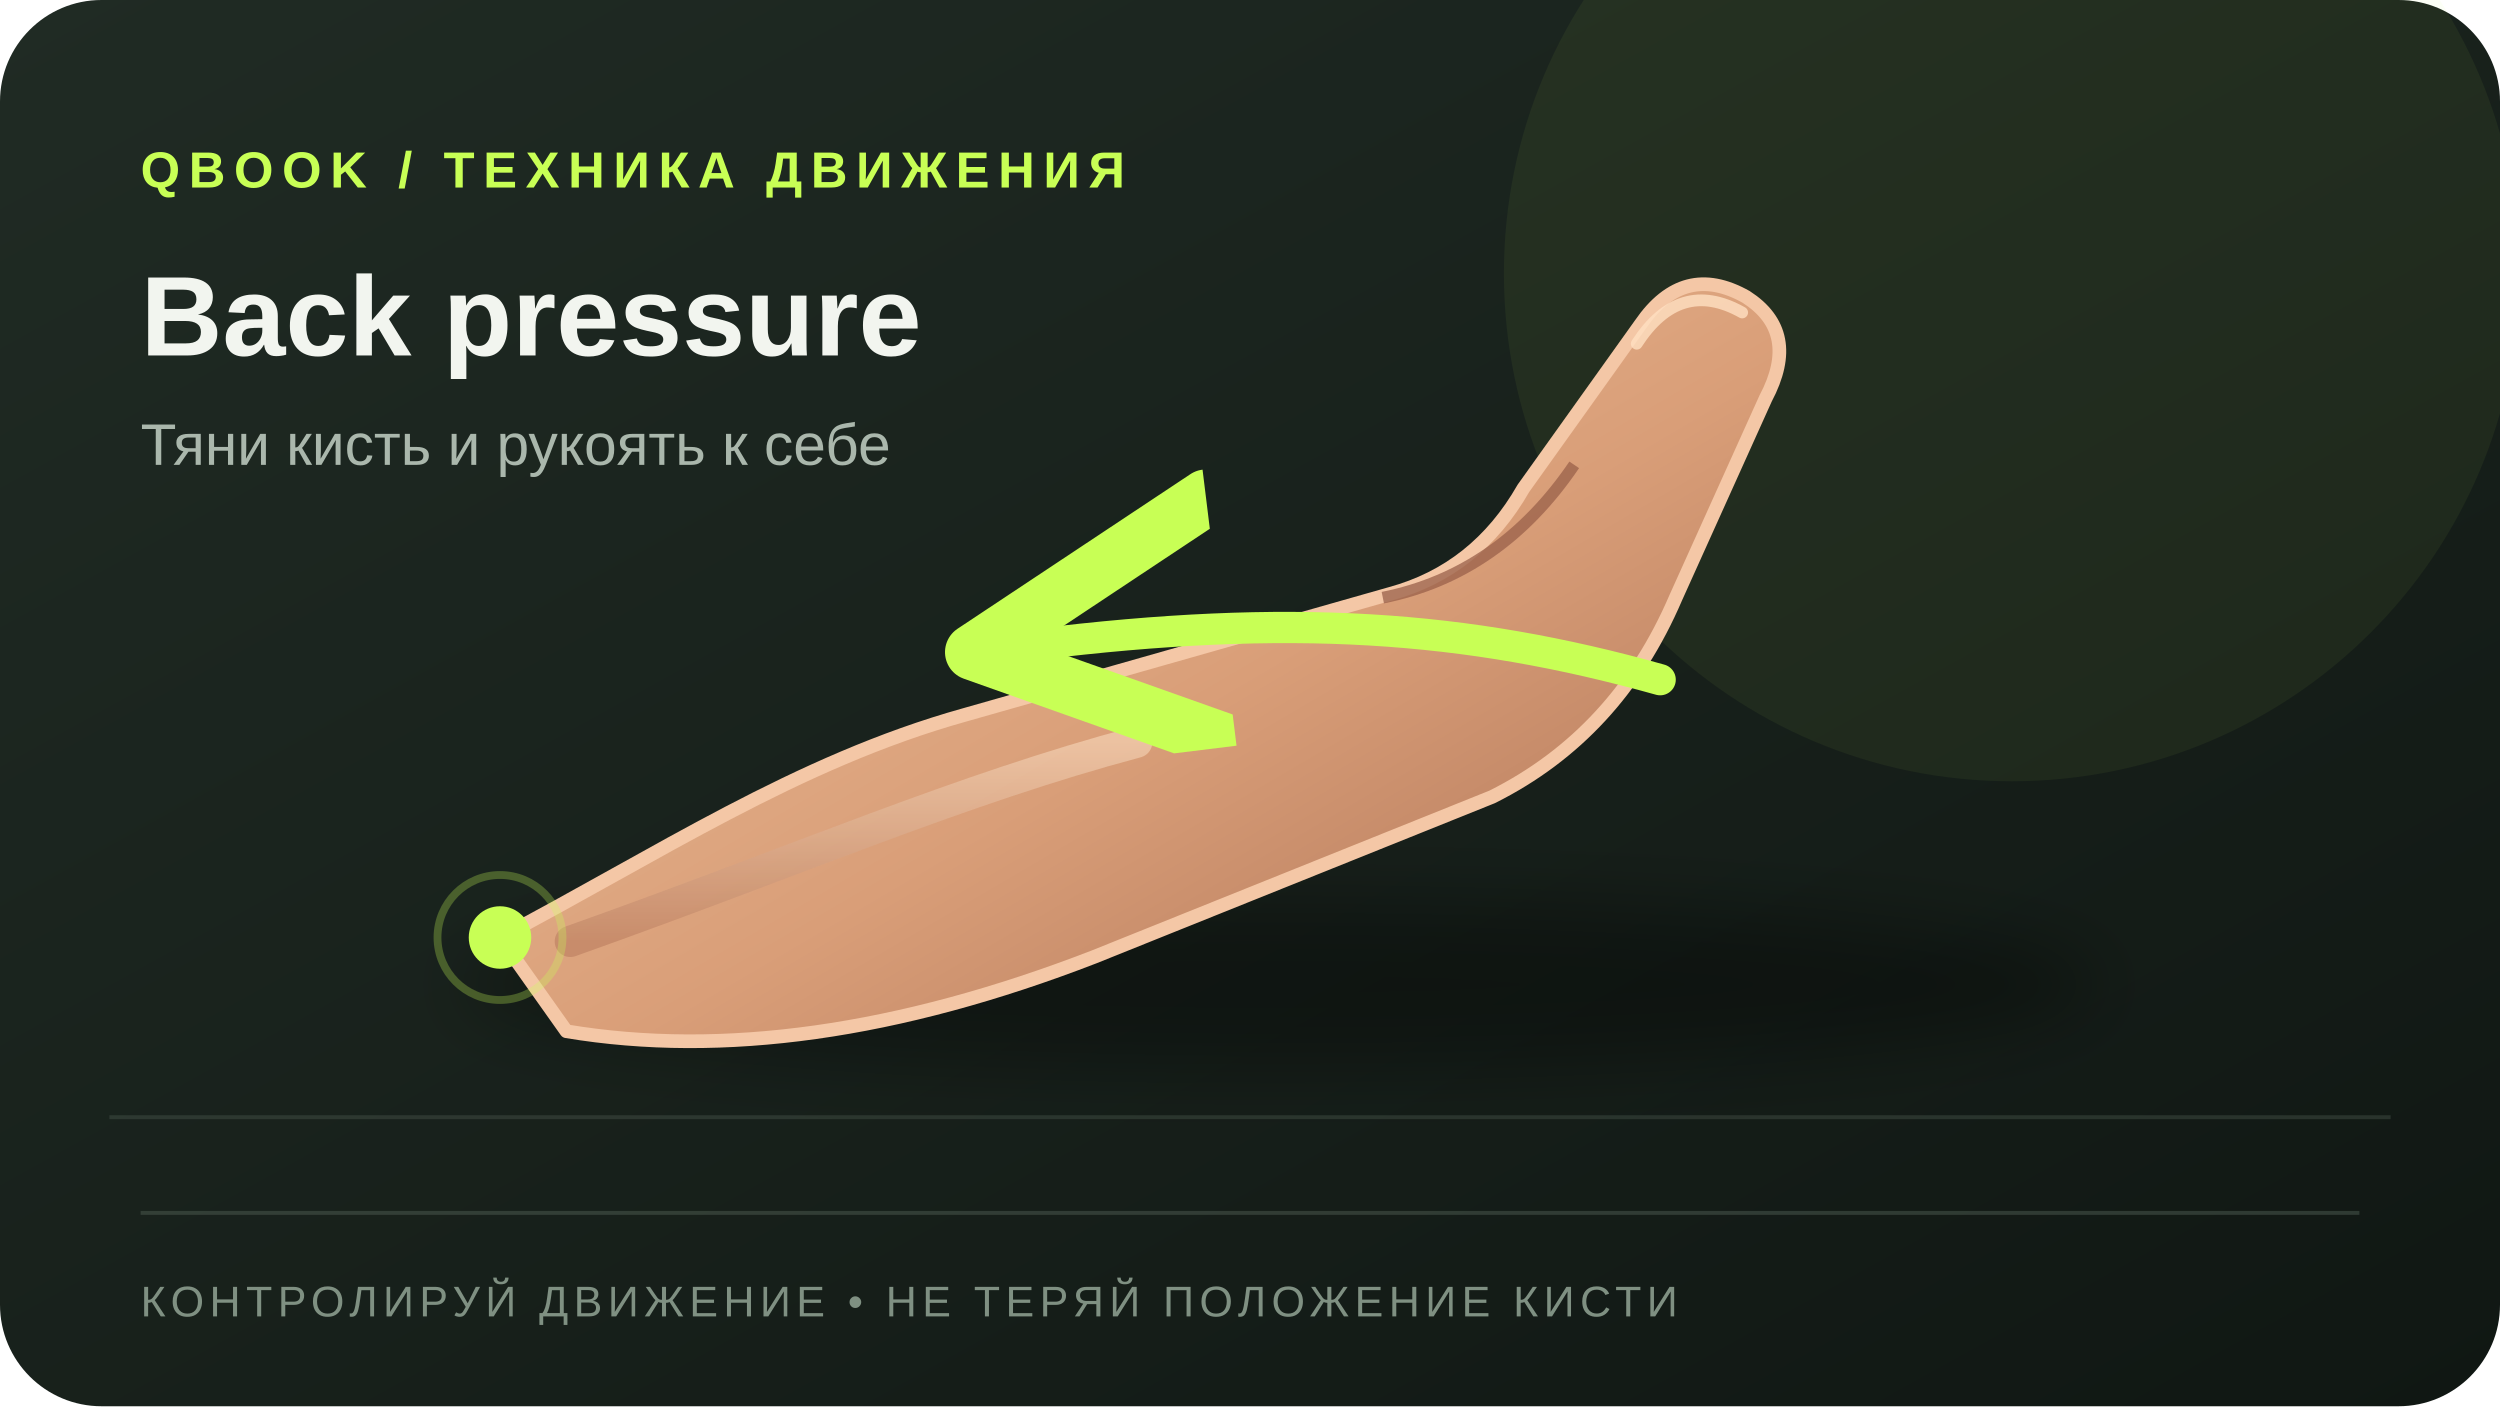
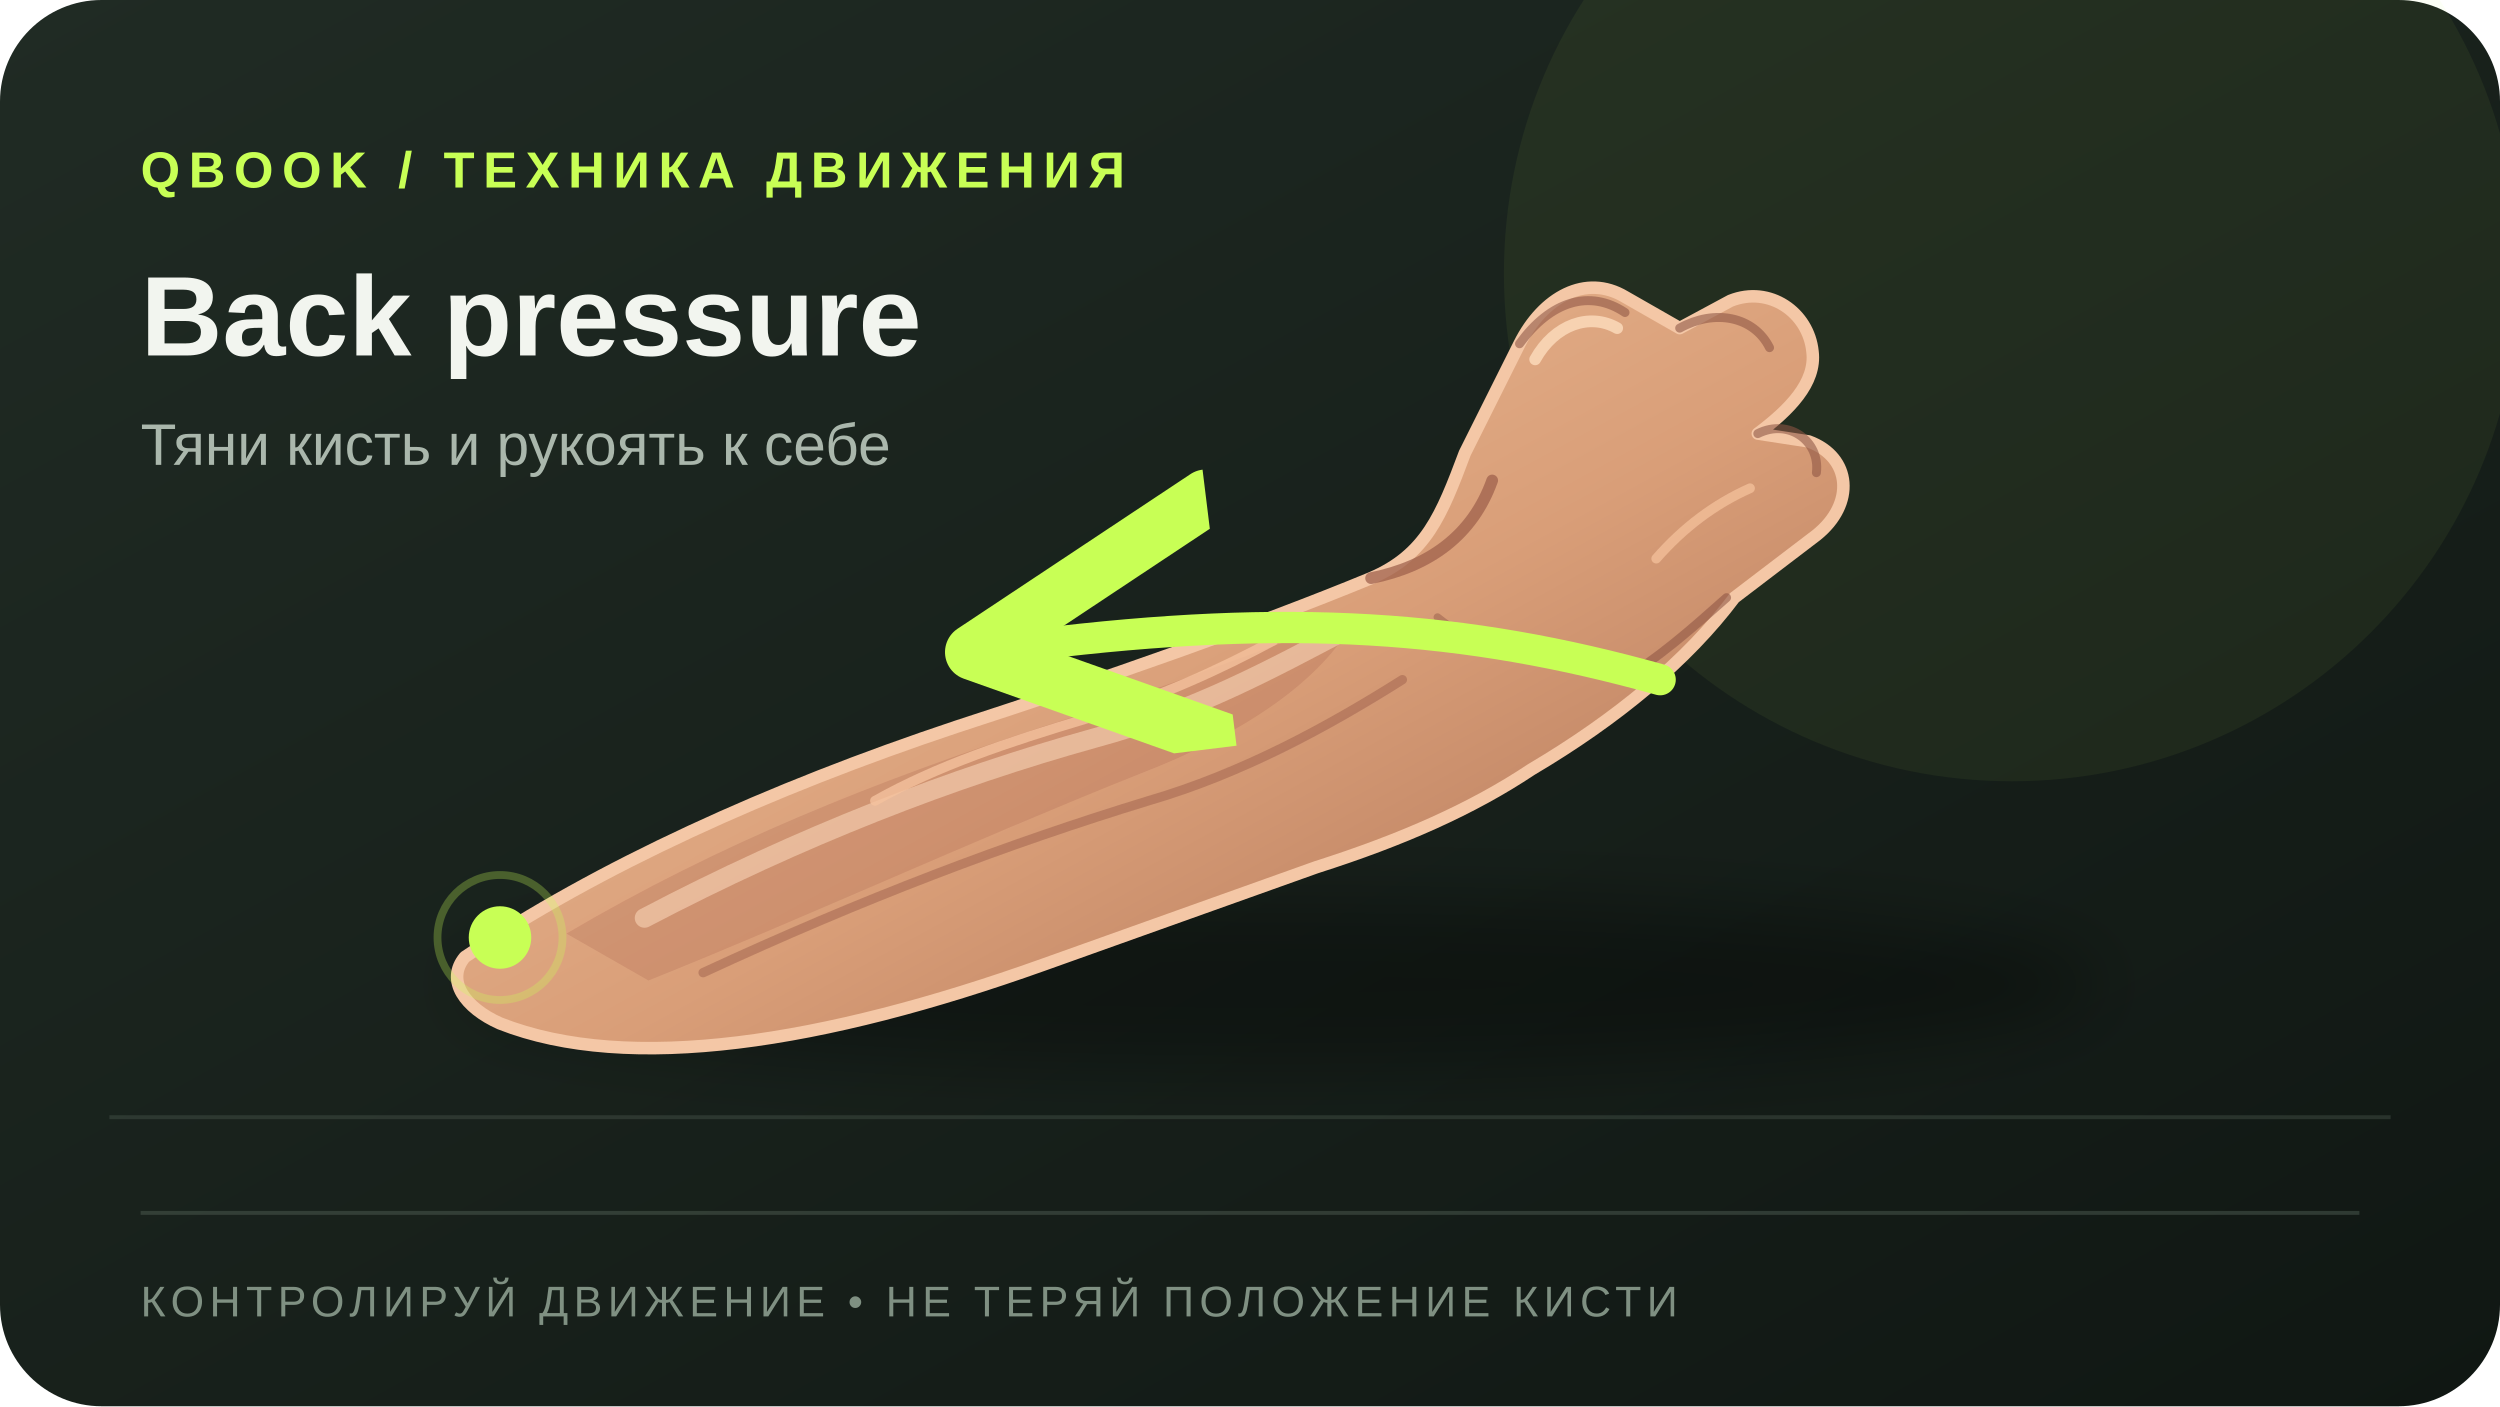
<svg xmlns="http://www.w3.org/2000/svg" viewBox="0 0 640 360" role="img" aria-labelledby="title desc">
  <defs>
    <linearGradient id="bg" x2="1" y2="1">
      <stop stop-color="#202b24" />
      <stop offset="1" stop-color="#101713" />
    </linearGradient>
    <linearGradient id="skin" x1="0" y1="0" x2="1" y2="1">
      <stop stop-color="#f0c6a0" />
      <stop offset=".55" stop-color="#d99e78" />
      <stop offset="1" stop-color="#a96e53" />
    </linearGradient>
    <linearGradient id="edge" x2="0" y2="1">
      <stop stop-color="#f6d5b7" />
      <stop offset="1" stop-color="#bd8061" />
    </linearGradient>
    <filter id="shadow" x="-30%" y="-30%" width="160%" height="160%">
      <feGaussianBlur stdDeviation="9" />
    </filter>
    <marker id="tip" markerWidth="9" markerHeight="9" refX="6" refY="4" orient="auto">
      <path d="M0 0L8 4L0 8" fill="none" stroke="#c8ff55" stroke-width="1.8" stroke-linecap="round" stroke-linejoin="round" />
    </marker>
  </defs>
  <rect width="640" height="360" rx="26" fill="url(#bg)" />
  <circle cx="515" cy="70" r="130" fill="#c8ff55" opacity=".055" />
  <path d="M28 286H612" stroke="#536157" opacity=".35" />
  <text x="36" y="48" fill="#c8ff55" font-family="Arial,sans-serif" font-size="13" font-weight="700" letter-spacing="2.2">QBOOK  /  ТЕХНИКА ДВИЖЕНИЯ</text>
  <text x="36" y="91" fill="#f2f5ef" font-family="Arial,sans-serif" font-size="29" font-weight="700">Back pressure</text>
  <text x="36" y="119" fill="#aab7ac" font-family="Arial,sans-serif" font-size="15">Тяни кисть и рукоять к себе</text>
  <ellipse cx="328" cy="252" rx="210" ry="22" fill="#000" opacity=".32" filter="url(#shadow)" />
-   <path d="M128 240 C168 219 204 195 247 183 L356 152 Q378 146 390 125 L420 83 Q431 67 447 76 Q461 85 452 102 L429 153 Q414 188 382 204 L280 245 Q205 274 145 264Z" fill="url(#skin)" stroke="#f4c7a6" stroke-width="3.5" stroke-linejoin="round" />
-   <path d="M146 241 C205 220 246 202 291 190" fill="none" stroke="url(#edge)" stroke-width="8" opacity=".65" stroke-linecap="round" />
-   <path d="M354 153 Q384 147 403 119" fill="none" stroke="#9a604a" stroke-width="3" opacity=".75" />
-   <path d="M419 88 Q430 71 446 80" fill="none" stroke="#ffe0c2" stroke-width="3" opacity=".8" stroke-linecap="round" />
+   <path d="M119 245 C153 222 197 202 245 186 C282 174 322 160 351 148 C365 142 369 132 375 116 L389 88 C395 76 406 70 416 76 L430 84 L443 77 C453 73 463 80 464 90 C465 98 458 105 450 111 L463 113 C474 117 475 129 465 137 L444 153 C432 169 414 184 392 197 C377 207 359 215 337 222 L267 247 C211 267 161 275 128 262 C119 258 114 251 119 245Z" fill="url(#skin)" stroke="#f4c7a6" stroke-width="3.2" stroke-linejoin="round" />
+   <path d="M145 239 C184 216 224 200 267 186 C296 177 323 166 347 158 C339 174 318 188 292 198 C247 216 206 235 166 251Z" fill="#a85f4b" opacity=".24" />
+   <path d="M165 235 C205 214 244 199 280 189 C306 182 326 171 345 161" fill="none" stroke="#f8d4b6" stroke-width="5" opacity=".6" stroke-linecap="round" />
+   <path d="M180 249 C221 230 258 216 294 205 C318 198 340 186 359 174" fill="none" stroke="#9b5d49" stroke-width="2.4" opacity=".48" stroke-linecap="round" />
+   <path d="M224 205 C240 196 258 190 278 184 C296 179 313 171 326 164" fill="none" stroke="#f5c29d" stroke-width="2.5" opacity=".8" stroke-linecap="round" />
+   <path d="M351 148 C366 145 377 137 382 123" fill="none" stroke="#9b5d49" stroke-width="3" opacity=".7" stroke-linecap="round" />
+   <path d="M389 88 C397 77 407 74 416 80 M430 84 C439 79 449 81 453 89 M450 111 C458 107 466 113 465 121 M442 153 C433 161 424 169 415 174" fill="none" stroke="#8e5544" stroke-width="2.3" opacity=".58" stroke-linecap="round" />
+   <path d="M393 92 C398 83 407 80 414 84" fill="none" stroke="#ffe0c2" stroke-width="3" opacity=".75" stroke-linecap="round" />
+   <path d="M424 143 C431 135 439 129 448 125" fill="none" stroke="#f5c29d" stroke-width="2.5" opacity=".72" stroke-linecap="round" />
+   <path d="M368 158 Q378 166 389 168" fill="none" stroke="#8e5544" stroke-width="2" opacity=".45" stroke-linecap="round" />
  <path d="M425 174 C375 160 330 157 265 165" fill="none" stroke="#c8ff55" stroke-width="8" stroke-linecap="round" stroke-linejoin="round" marker-end="url(#tip)" />
  <circle cx="128" cy="240" r="8" fill="#c8ff55" />
  <circle cx="128" cy="240" r="16" fill="none" stroke="#c8ff55" opacity=".28" stroke-width="2" />
  <rect x="36" y="310" width="568" height="1" fill="#536157" opacity=".45" />
  <text x="36" y="337" fill="#7f9082" font-family="Arial,sans-serif" font-size="11" letter-spacing="1.4">КОНТРОЛИРУЙ ДВИЖЕНИЕ • НЕ ТЕРЯЙ ПОЛОЖЕНИЕ КИСТИ</text>
</svg>
